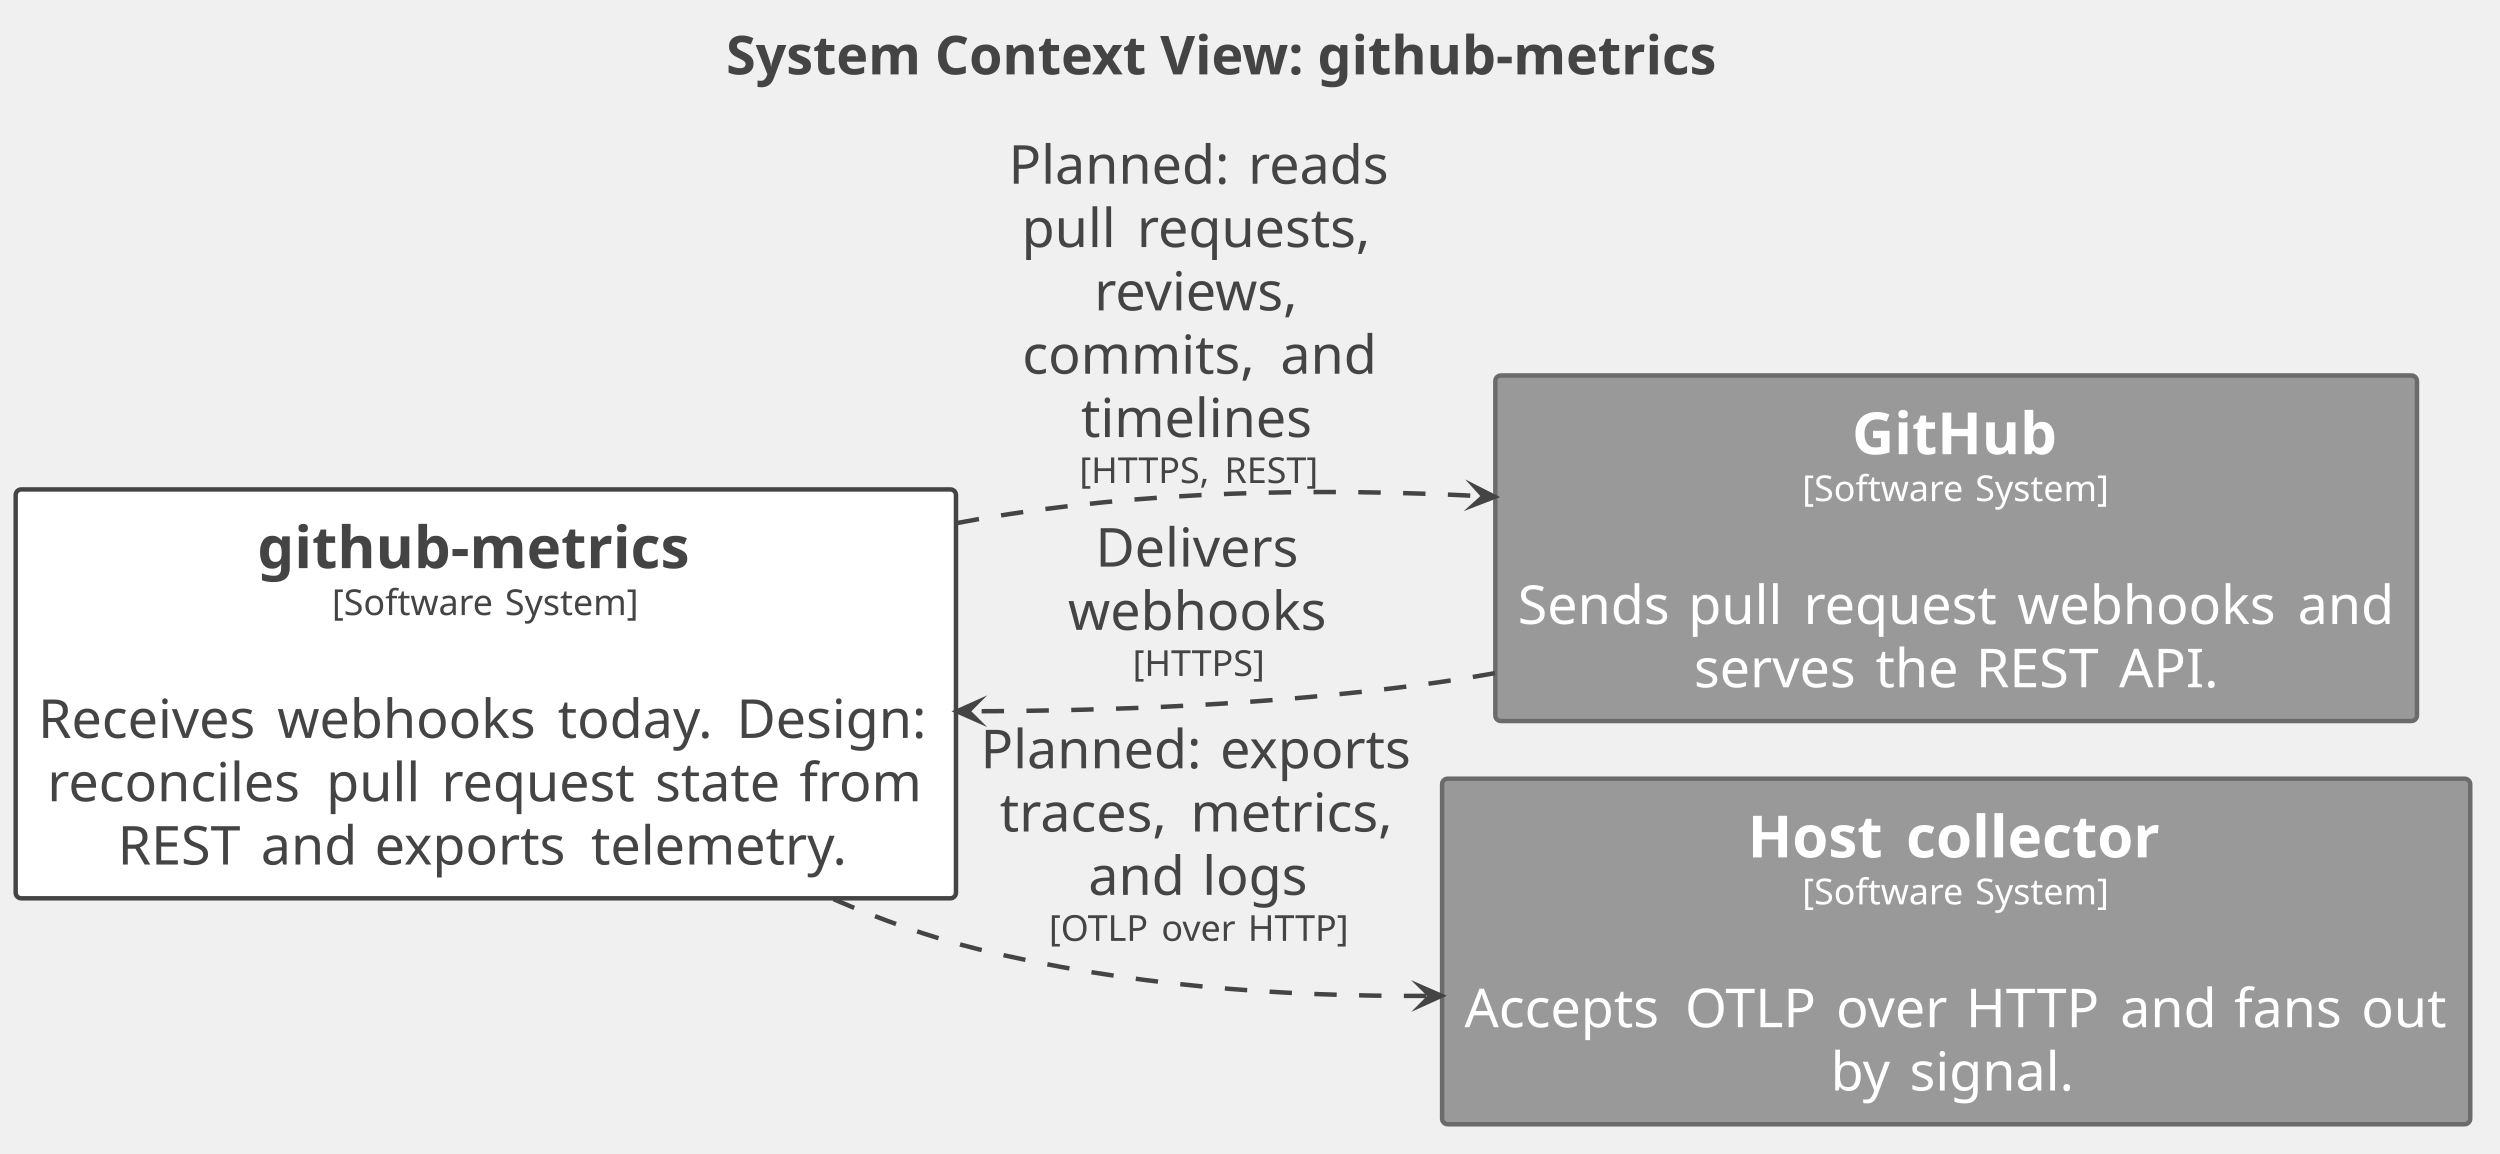
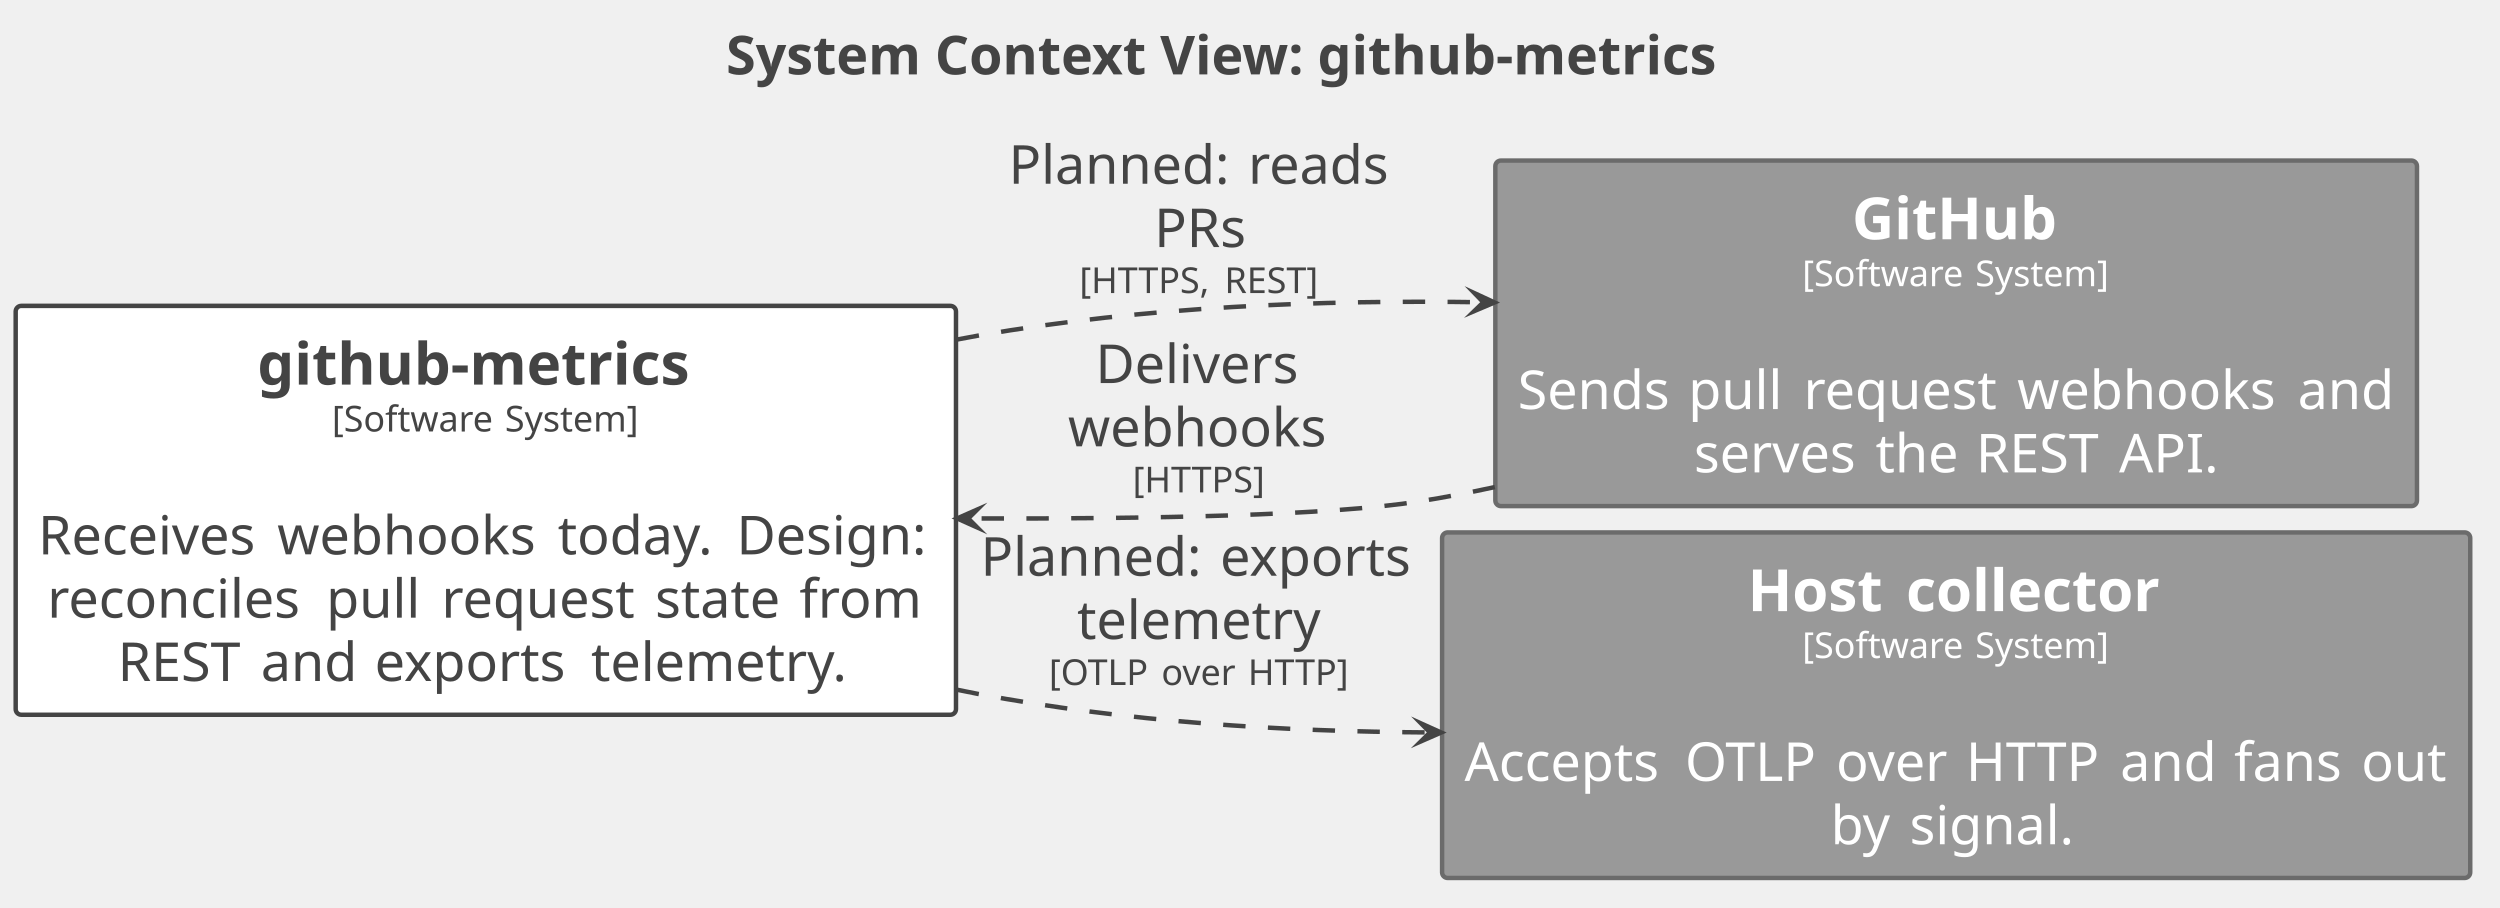
- <svg xmlns="http://www.w3.org/2000/svg" version="1.1" data-diagram-type="DESCRIPTION" style="width:1116px;height:515px;background:#FFFFFF;" width="1116px" height="515px" viewBox="0 0 1116 515" zoomAndPan="magnify" preserveAspectRatio="none" contentStyleType="text/css">
+ <svg xmlns="http://www.w3.org/2000/svg" version="1.1" data-diagram-type="DESCRIPTION" style="width:1116px;height:405px;background:#FFFFFF;" width="1116px" height="405px" viewBox="0 0 1116 405" zoomAndPan="magnify" preserveAspectRatio="none" contentStyleType="text/css">
  <defs />
  <g font-family="sans-serif" lengthAdjust="spacing">
    <g class="title" data-source-line="1">
      <text x="324.125" y="33.203" fill="#444" font-size="24" textLength="461.461" font-weight="700">System Context View: github-metrics</text>
    </g>
    <g class="entity" data-qualified-name="Hostcollector" id="ent0001" data-source-line="49">
-       <rect x="643.75" y="347.608" width="458.961" height="154.262" fill="#999" style="stroke:#6B6B6B;stroke-width:2;" rx="2.5" ry="2.5" />
-       <text x="780.187" y="382.745" fill="#FFF" font-size="26" textLength="62.131" font-weight="700">Host</text>
-       <text x="842.317" y="382.745" fill="#FFF" font-size="26" font-weight="700"> </text>
-       <text x="850.887" y="382.745" fill="#FFF" font-size="26" textLength="115.388" font-weight="700">collector</text>
-       <text x="804.543" y="403.698" fill="#FFF" font-size="16" textLength="72.141">[Software</text>
-       <text x="876.684" y="403.698" fill="#FFF" font-size="16"> </text>
-       <text x="881.746" y="403.698" fill="#FFF" font-size="16" textLength="60.172">System]</text>
-       <text x="869.434" y="430.276" fill="#FFF" font-size="24"> </text>
-       <text x="653.75" y="458.542" fill="#FFF" font-size="24" textLength="90.832">Accepts</text>
-       <text x="744.582" y="458.542" fill="#FFF" font-size="24"> </text>
-       <text x="752.176" y="458.542" fill="#FFF" font-size="24" textLength="59.883">OTLP</text>
-       <text x="812.059" y="458.542" fill="#FFF" font-size="24"> </text>
-       <text x="819.652" y="458.542" fill="#FFF" font-size="24" textLength="50.355">over</text>
-       <text x="870.008" y="458.542" fill="#FFF" font-size="24"> </text>
-       <text x="877.602" y="458.542" fill="#FFF" font-size="24" textLength="61.254">HTTP</text>
-       <text x="938.855" y="458.542" fill="#FFF" font-size="24"> </text>
-       <text x="946.449" y="458.542" fill="#FFF" font-size="24" textLength="43.254">and</text>
-       <text x="989.703" y="458.542" fill="#FFF" font-size="24"> </text>
-       <text x="997.297" y="458.542" fill="#FFF" font-size="24" textLength="49.207">fans</text>
-       <text x="1046.504" y="458.542" fill="#FFF" font-size="24"> </text>
-       <text x="1054.098" y="458.542" fill="#FFF" font-size="24" textLength="38.613">out</text>
-       <text x="817.203" y="486.807" fill="#FFF" font-size="24" textLength="27.645">by</text>
-       <text x="844.848" y="486.807" fill="#FFF" font-size="24"> </text>
-       <text x="852.441" y="486.807" fill="#FFF" font-size="24" textLength="76.816">signal.</text>
+       <rect x="643.75" y="237.668" width="458.961" height="154.262" fill="#999" style="stroke:#6B6B6B;stroke-width:2;" rx="2.5" ry="2.5" />
+       <text x="780.187" y="272.805" fill="#FFF" font-size="26" textLength="62.131" font-weight="700">Host</text>
+       <text x="842.317" y="272.805" fill="#FFF" font-size="26" font-weight="700"> </text>
+       <text x="850.887" y="272.805" fill="#FFF" font-size="26" textLength="115.388" font-weight="700">collector</text>
+       <text x="804.543" y="293.758" fill="#FFF" font-size="16" textLength="72.141">[Software</text>
+       <text x="876.684" y="293.758" fill="#FFF" font-size="16"> </text>
+       <text x="881.746" y="293.758" fill="#FFF" font-size="16" textLength="60.172">System]</text>
+       <text x="869.434" y="320.336" fill="#FFF" font-size="24"> </text>
+       <text x="653.75" y="348.602" fill="#FFF" font-size="24" textLength="90.832">Accepts</text>
+       <text x="744.582" y="348.602" fill="#FFF" font-size="24"> </text>
+       <text x="752.176" y="348.602" fill="#FFF" font-size="24" textLength="59.883">OTLP</text>
+       <text x="812.059" y="348.602" fill="#FFF" font-size="24"> </text>
+       <text x="819.652" y="348.602" fill="#FFF" font-size="24" textLength="50.355">over</text>
+       <text x="870.008" y="348.602" fill="#FFF" font-size="24"> </text>
+       <text x="877.602" y="348.602" fill="#FFF" font-size="24" textLength="61.254">HTTP</text>
+       <text x="938.855" y="348.602" fill="#FFF" font-size="24"> </text>
+       <text x="946.449" y="348.602" fill="#FFF" font-size="24" textLength="43.254">and</text>
+       <text x="989.703" y="348.602" fill="#FFF" font-size="24"> </text>
+       <text x="997.297" y="348.602" fill="#FFF" font-size="24" textLength="49.207">fans</text>
+       <text x="1046.504" y="348.602" fill="#FFF" font-size="24"> </text>
+       <text x="1054.098" y="348.602" fill="#FFF" font-size="24" textLength="38.613">out</text>
+       <text x="817.203" y="376.867" fill="#FFF" font-size="24" textLength="27.645">by</text>
+       <text x="844.848" y="376.867" fill="#FFF" font-size="24"> </text>
+       <text x="852.441" y="376.867" fill="#FFF" font-size="24" textLength="76.816">signal.</text>
    </g>
    <g class="entity" data-qualified-name="GitHub" id="ent0002" data-source-line="50">
-       <rect x="667.52" y="167.608" width="411.418" height="154.262" fill="#999" style="stroke:#6B6B6B;stroke-width:2;" rx="2.5" ry="2.5" />
-       <text x="826.745" y="202.745" fill="#FFF" font-size="26" textLength="92.968" font-weight="700">GitHub</text>
-       <text x="804.541" y="223.698" fill="#FFF" font-size="16" textLength="72.141">[Software</text>
-       <text x="876.682" y="223.698" fill="#FFF" font-size="16"> </text>
-       <text x="881.745" y="223.698" fill="#FFF" font-size="16" textLength="60.172">System]</text>
-       <text x="869.432" y="250.276" fill="#FFF" font-size="24"> </text>
-       <text x="677.52" y="278.542" fill="#FFF" font-size="24" textLength="68.531">Sends</text>
-       <text x="746.051" y="278.542" fill="#FFF" font-size="24"> </text>
-       <text x="753.645" y="278.542" fill="#FFF" font-size="24" textLength="43.875">pull</text>
-       <text x="797.52" y="278.542" fill="#FFF" font-size="24"> </text>
-       <text x="805.114" y="278.542" fill="#FFF" font-size="24" textLength="87.773">request</text>
-       <text x="892.887" y="278.542" fill="#FFF" font-size="24"> </text>
-       <text x="900.481" y="278.542" fill="#FFF" font-size="24" textLength="117.609">webhooks</text>
-       <text x="1018.09" y="278.542" fill="#FFF" font-size="24"> </text>
-       <text x="1025.684" y="278.542" fill="#FFF" font-size="24" textLength="43.254">and</text>
-       <text x="756.182" y="306.807" fill="#FFF" font-size="24" textLength="73.453">serves</text>
-       <text x="829.635" y="306.807" fill="#FFF" font-size="24"> </text>
-       <text x="837.229" y="306.807" fill="#FFF" font-size="24" textLength="37.242">the</text>
-       <text x="874.471" y="306.807" fill="#FFF" font-size="24"> </text>
-       <text x="882.065" y="306.807" fill="#FFF" font-size="24" textLength="56.285">REST</text>
-       <text x="938.35" y="306.807" fill="#FFF" font-size="24"> </text>
-       <text x="945.944" y="306.807" fill="#FFF" font-size="24" textLength="44.332">API.</text>
+       <rect x="667.52" y="71.668" width="411.418" height="154.262" fill="#999" style="stroke:#6B6B6B;stroke-width:2;" rx="2.5" ry="2.5" />
+       <text x="826.745" y="106.805" fill="#FFF" font-size="26" textLength="92.968" font-weight="700">GitHub</text>
+       <text x="804.541" y="127.758" fill="#FFF" font-size="16" textLength="72.141">[Software</text>
+       <text x="876.682" y="127.758" fill="#FFF" font-size="16"> </text>
+       <text x="881.745" y="127.758" fill="#FFF" font-size="16" textLength="60.172">System]</text>
+       <text x="869.432" y="154.336" fill="#FFF" font-size="24"> </text>
+       <text x="677.52" y="182.602" fill="#FFF" font-size="24" textLength="68.531">Sends</text>
+       <text x="746.051" y="182.602" fill="#FFF" font-size="24"> </text>
+       <text x="753.645" y="182.602" fill="#FFF" font-size="24" textLength="43.875">pull</text>
+       <text x="797.52" y="182.602" fill="#FFF" font-size="24"> </text>
+       <text x="805.114" y="182.602" fill="#FFF" font-size="24" textLength="87.773">request</text>
+       <text x="892.887" y="182.602" fill="#FFF" font-size="24"> </text>
+       <text x="900.481" y="182.602" fill="#FFF" font-size="24" textLength="117.609">webhooks</text>
+       <text x="1018.09" y="182.602" fill="#FFF" font-size="24"> </text>
+       <text x="1025.684" y="182.602" fill="#FFF" font-size="24" textLength="43.254">and</text>
+       <text x="756.182" y="210.867" fill="#FFF" font-size="24" textLength="73.453">serves</text>
+       <text x="829.635" y="210.867" fill="#FFF" font-size="24"> </text>
+       <text x="837.229" y="210.867" fill="#FFF" font-size="24" textLength="37.242">the</text>
+       <text x="874.471" y="210.867" fill="#FFF" font-size="24"> </text>
+       <text x="882.065" y="210.867" fill="#FFF" font-size="24" textLength="56.285">REST</text>
+       <text x="938.35" y="210.867" fill="#FFF" font-size="24"> </text>
+       <text x="945.944" y="210.867" fill="#FFF" font-size="24" textLength="44.332">API.</text>
    </g>
    <g class="entity" data-qualified-name="githubmetrics" id="ent0003" data-source-line="51">
-       <rect x="7" y="218.478" width="419.75" height="182.527" fill="#FFF" style="stroke:#444;stroke-width:2;" rx="2.5" ry="2.5" />
-       <text x="114.913" y="253.615" fill="#444" font-size="26" textLength="203.925" font-weight="700">github-metrics</text>
-       <text x="148.188" y="274.568" fill="#444" font-size="16" textLength="72.141">[Software</text>
-       <text x="220.328" y="274.568" fill="#444" font-size="16"> </text>
-       <text x="225.391" y="274.568" fill="#444" font-size="16" textLength="60.172">System]</text>
-       <text x="213.078" y="301.146" fill="#444" font-size="24"> </text>
-       <text x="17" y="329.412" fill="#444" font-size="24" textLength="99.176">Receives</text>
-       <text x="116.176" y="329.412" fill="#444" font-size="24"> </text>
-       <text x="123.77" y="329.412" fill="#444" font-size="24" textLength="117.609">webhooks</text>
-       <text x="241.379" y="329.412" fill="#444" font-size="24"> </text>
-       <text x="248.973" y="329.412" fill="#444" font-size="24" textLength="72.211">today.</text>
-       <text x="321.184" y="329.412" fill="#444" font-size="24"> </text>
-       <text x="328.777" y="329.412" fill="#444" font-size="24" textLength="87.973">Design:</text>
-       <text x="21.113" y="357.677" fill="#444" font-size="24" textLength="116.895">reconciles</text>
-       <text x="138.008" y="357.677" fill="#444" font-size="24"> </text>
-       <text x="145.602" y="357.677" fill="#444" font-size="24" textLength="43.875">pull</text>
-       <text x="189.477" y="357.677" fill="#444" font-size="24"> </text>
-       <text x="197.07" y="357.677" fill="#444" font-size="24" textLength="87.773">request</text>
-       <text x="284.844" y="357.677" fill="#444" font-size="24"> </text>
-       <text x="292.438" y="357.677" fill="#444" font-size="24" textLength="56.813">state</text>
-       <text x="349.25" y="357.677" fill="#444" font-size="24"> </text>
-       <text x="356.844" y="357.677" fill="#444" font-size="24" textLength="55.793">from</text>
-       <text x="52.549" y="385.943" fill="#444" font-size="24" textLength="56.285">REST</text>
-       <text x="108.834" y="385.943" fill="#444" font-size="24"> </text>
-       <text x="116.428" y="385.943" fill="#444" font-size="24" textLength="43.254">and</text>
-       <text x="159.682" y="385.943" fill="#444" font-size="24"> </text>
-       <text x="167.275" y="385.943" fill="#444" font-size="24" textLength="88.969">exports</text>
-       <text x="256.244" y="385.943" fill="#444" font-size="24"> </text>
-       <text x="263.838" y="385.943" fill="#444" font-size="24" textLength="117.363">telemetry.</text>
+       <rect x="7" y="136.538" width="419.75" height="182.527" fill="#FFF" style="stroke:#444;stroke-width:2;" rx="2.5" ry="2.5" />
+       <text x="114.913" y="171.675" fill="#444" font-size="26" textLength="203.925" font-weight="700">github-metrics</text>
+       <text x="148.188" y="192.628" fill="#444" font-size="16" textLength="72.141">[Software</text>
+       <text x="220.328" y="192.628" fill="#444" font-size="16"> </text>
+       <text x="225.391" y="192.628" fill="#444" font-size="16" textLength="60.172">System]</text>
+       <text x="213.078" y="219.206" fill="#444" font-size="24"> </text>
+       <text x="17" y="247.472" fill="#444" font-size="24" textLength="99.176">Receives</text>
+       <text x="116.176" y="247.472" fill="#444" font-size="24"> </text>
+       <text x="123.77" y="247.472" fill="#444" font-size="24" textLength="117.609">webhooks</text>
+       <text x="241.379" y="247.472" fill="#444" font-size="24"> </text>
+       <text x="248.973" y="247.472" fill="#444" font-size="24" textLength="72.211">today.</text>
+       <text x="321.184" y="247.472" fill="#444" font-size="24"> </text>
+       <text x="328.777" y="247.472" fill="#444" font-size="24" textLength="87.973">Design:</text>
+       <text x="21.113" y="275.737" fill="#444" font-size="24" textLength="116.895">reconciles</text>
+       <text x="138.008" y="275.737" fill="#444" font-size="24"> </text>
+       <text x="145.602" y="275.737" fill="#444" font-size="24" textLength="43.875">pull</text>
+       <text x="189.477" y="275.737" fill="#444" font-size="24"> </text>
+       <text x="197.07" y="275.737" fill="#444" font-size="24" textLength="87.773">request</text>
+       <text x="284.844" y="275.737" fill="#444" font-size="24"> </text>
+       <text x="292.438" y="275.737" fill="#444" font-size="24" textLength="56.813">state</text>
+       <text x="349.25" y="275.737" fill="#444" font-size="24"> </text>
+       <text x="356.844" y="275.737" fill="#444" font-size="24" textLength="55.793">from</text>
+       <text x="52.549" y="304.003" fill="#444" font-size="24" textLength="56.285">REST</text>
+       <text x="108.834" y="304.003" fill="#444" font-size="24"> </text>
+       <text x="116.428" y="304.003" fill="#444" font-size="24" textLength="43.254">and</text>
+       <text x="159.682" y="304.003" fill="#444" font-size="24"> </text>
+       <text x="167.275" y="304.003" fill="#444" font-size="24" textLength="88.969">exports</text>
+       <text x="256.244" y="304.003" fill="#444" font-size="24"> </text>
+       <text x="263.838" y="304.003" fill="#444" font-size="24" textLength="117.363">telemetry.</text>
    </g>
    <g class="link" data-entity-1="ent0002" data-entity-2="ent0003" id="lnk4" data-source-line="53" data-link-type="dependency">
-       <path d="M667.31,300.488 C656.01,302.518 644.77,304.298 633.75,305.738 C566.9,314.478 498.49,317.367 432.19,317.517" style="stroke:#444;stroke-width:2;stroke-dasharray:10,10;" fill="none" id="GitHub-to-githubmetrics" />
-       <polygon points="427.19,317.528,436.199,321.508,432.19,317.517,436.181,313.508,427.19,317.528" fill="#444" style="stroke:#444;stroke-width:2;stroke-linejoin:miter;stroke-miterlimit:10;" />
-       <text x="489.02" y="252.941" fill="#444" font-size="24" textLength="93.07">Delivers</text>
-       <text x="476.75" y="281.207" fill="#444" font-size="24" textLength="117.609">webhooks</text>
-       <text x="505.625" y="301.738" fill="#444" font-size="16" textLength="59.859">[HTTPS]</text>
+       <path d="M667.29,217.428 C656.02,219.888 644.79,222.048 633.75,223.798 C593.9,230.108 514.6,231.693 432.24,231.443" style="stroke:#444;stroke-width:2;stroke-dasharray:10,10;" fill="none" id="GitHub-to-githubmetrics" />
+       <polygon points="427.24,231.428,436.228,235.455,432.24,231.443,436.252,227.455,427.24,231.428" fill="#444" style="stroke:#444;stroke-width:2;stroke-linejoin:miter;stroke-miterlimit:10;" />
+       <text x="489.02" y="171.001" fill="#444" font-size="24" textLength="93.07">Delivers</text>
+       <text x="476.75" y="199.267" fill="#444" font-size="24" textLength="117.609">webhooks</text>
+       <text x="505.625" y="219.798" fill="#444" font-size="16" textLength="59.859">[HTTPS]</text>
    </g>
    <g class="link" data-entity-1="ent0003" data-entity-2="ent0002" id="lnk5" data-source-line="54" data-link-type="dependency">
-       <path d="M427.17,233.508 C430.37,232.878 433.57,232.288 436.75,231.738 C511.28,218.858 589.047,217.761 662.217,221.531" style="stroke:#444;stroke-width:2;stroke-dasharray:10,10;" fill="none" id="githubmetrics-to-GitHub" />
-       <polygon points="667.21,221.788,658.428,217.33,662.217,221.531,658.016,225.32,667.21,221.788" fill="#444" style="stroke:#444;stroke-width:2;stroke-linejoin:miter;stroke-miterlimit:10;" />
+       <path d="M427.17,151.578 C430.38,150.948 433.57,150.348 436.75,149.798 C511.23,136.838 588.981,133.768 662.161,134.938" style="stroke:#444;stroke-width:2;stroke-dasharray:10,10;" fill="none" id="githubmetrics-to-GitHub" />
+       <polygon points="667.16,135.018,658.225,130.875,662.161,134.938,658.097,138.874,667.16,135.018" fill="#444" style="stroke:#444;stroke-width:2;stroke-linejoin:miter;stroke-miterlimit:10;" />
      <text x="450.25" y="82.031" fill="#444" font-size="24" textLength="99.316">Planned:</text>
      <text x="549.566" y="82.031" fill="#444" font-size="24"> </text>
      <text x="557.16" y="82.031" fill="#444" font-size="24" textLength="63.785">reads</text>
-       <text x="456.063" y="110.297" fill="#444" font-size="24" textLength="43.875">pull</text>
-       <text x="499.938" y="110.297" fill="#444" font-size="24"> </text>
-       <text x="507.531" y="110.297" fill="#444" font-size="24" textLength="107.602">requests,</text>
-       <text x="488.477" y="138.563" fill="#444" font-size="24" textLength="94.242">reviews,</text>
-       <text x="456.379" y="166.828" fill="#444" font-size="24" textLength="107.59">commits,</text>
-       <text x="563.969" y="166.828" fill="#444" font-size="24"> </text>
-       <text x="571.563" y="166.828" fill="#444" font-size="24" textLength="43.254">and</text>
-       <text x="482.564" y="195.094" fill="#444" font-size="24" textLength="106.066">timelines</text>
-       <text x="481.844" y="215.625" fill="#444" font-size="16" textLength="59.719">[HTTPS,</text>
-       <text x="541.563" y="215.625" fill="#444" font-size="16"> </text>
-       <text x="546.625" y="215.625" fill="#444" font-size="16" textLength="42.727">REST]</text>
+       <text x="515.26" y="110.297" fill="#444" font-size="24" textLength="40.676">PRs</text>
+       <text x="481.844" y="130.828" fill="#444" font-size="16" textLength="59.719">[HTTPS,</text>
+       <text x="541.563" y="130.828" fill="#444" font-size="16"> </text>
+       <text x="546.625" y="130.828" fill="#444" font-size="16" textLength="42.727">REST]</text>
    </g>
    <g class="link" data-entity-1="ent0003" data-entity-2="ent0001" id="lnk6" data-source-line="55" data-link-type="dependency">
-       <path d="M372.11,401.398 C393.24,410.548 415.12,418.418 436.75,423.738 C502.73,439.968 571.06,444.958 638.44,444.558" style="stroke:#444;stroke-width:2;stroke-dasharray:10,10;" fill="none" id="githubmetrics-to-Hostcollector" />
-       <polygon points="643.44,444.528,634.416,440.582,638.44,444.558,634.464,448.581,643.44,444.528" fill="#444" style="stroke:#444;stroke-width:2;stroke-linejoin:miter;stroke-miterlimit:10;" />
-       <text x="437.75" y="342.941" fill="#444" font-size="24" textLength="99.316">Planned:</text>
-       <text x="537.066" y="342.941" fill="#444" font-size="24"> </text>
-       <text x="544.66" y="342.941" fill="#444" font-size="24" textLength="88.969">exports</text>
-       <text x="446.305" y="371.207" fill="#444" font-size="24" textLength="77.543">traces,</text>
-       <text x="523.848" y="371.207" fill="#444" font-size="24"> </text>
-       <text x="531.441" y="371.207" fill="#444" font-size="24" textLength="93.633">metrics,</text>
-       <text x="485.826" y="399.473" fill="#444" font-size="24" textLength="43.254">and</text>
-       <text x="529.08" y="399.473" fill="#444" font-size="24"> </text>
-       <text x="536.674" y="399.473" fill="#444" font-size="24" textLength="48.879">logs</text>
-       <text x="468.26" y="420.004" fill="#444" font-size="16" textLength="45.125">[OTLP</text>
-       <text x="513.385" y="420.004" fill="#444" font-size="16"> </text>
-       <text x="518.447" y="420.004" fill="#444" font-size="16" textLength="33.57">over</text>
-       <text x="552.018" y="420.004" fill="#444" font-size="16"> </text>
-       <text x="557.08" y="420.004" fill="#444" font-size="16" textLength="46.039">HTTP]</text>
+       <path d="M427.14,307.878 C430.35,308.558 433.56,309.198 436.75,309.798 C503.17,322.228 571.3,326.558 638.34,326.968" style="stroke:#444;stroke-width:2;stroke-dasharray:10,10;" fill="none" id="githubmetrics-to-Hostcollector" />
+       <polygon points="643.34,326.998,634.365,322.943,638.34,326.968,634.316,330.943,643.34,326.998" fill="#444" style="stroke:#444;stroke-width:2;stroke-linejoin:miter;stroke-miterlimit:10;" />
+       <text x="437.75" y="257.001" fill="#444" font-size="24" textLength="99.316">Planned:</text>
+       <text x="537.066" y="257.001" fill="#444" font-size="24"> </text>
+       <text x="544.66" y="257.001" fill="#444" font-size="24" textLength="88.969">exports</text>
+       <text x="480.805" y="285.267" fill="#444" font-size="24" textLength="109.77">telemetry</text>
+       <text x="468.26" y="305.798" fill="#444" font-size="16" textLength="45.125">[OTLP</text>
+       <text x="513.385" y="305.798" fill="#444" font-size="16"> </text>
+       <text x="518.447" y="305.798" fill="#444" font-size="16" textLength="33.57">over</text>
+       <text x="552.018" y="305.798" fill="#444" font-size="16"> </text>
+       <text x="557.08" y="305.798" fill="#444" font-size="16" textLength="46.039">HTTP]</text>
    </g>
  </g>
</svg>
